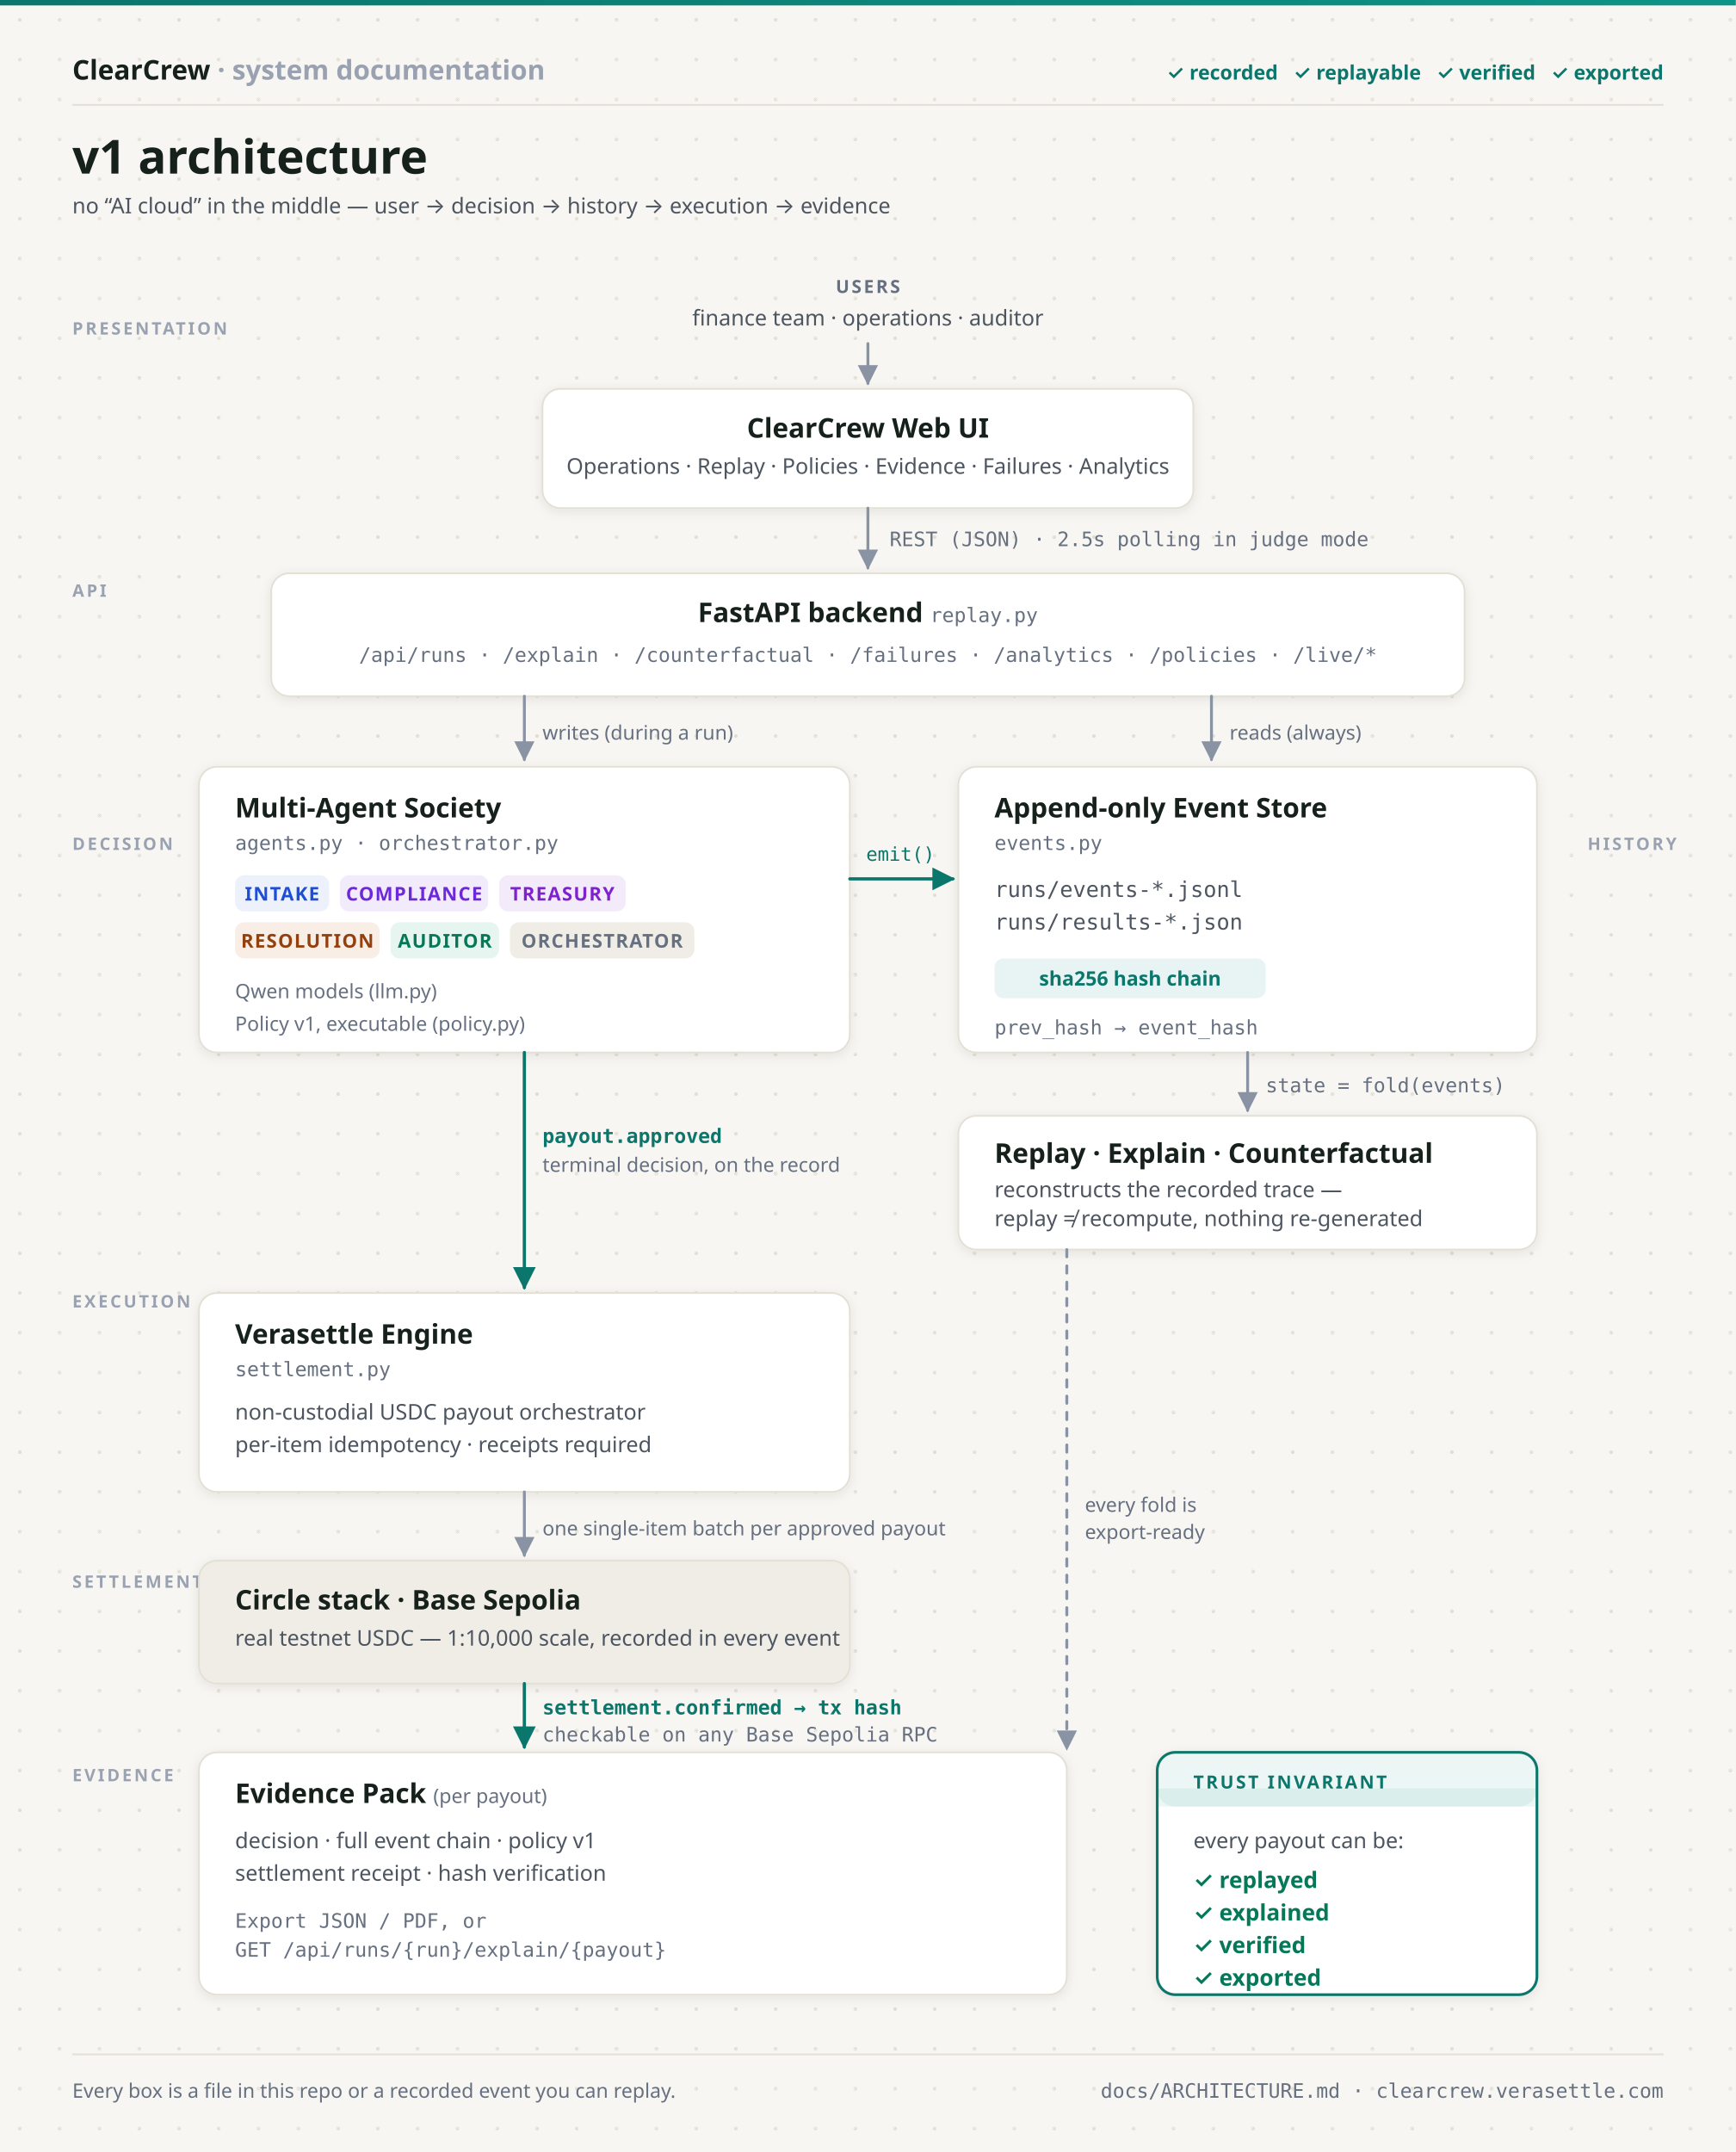
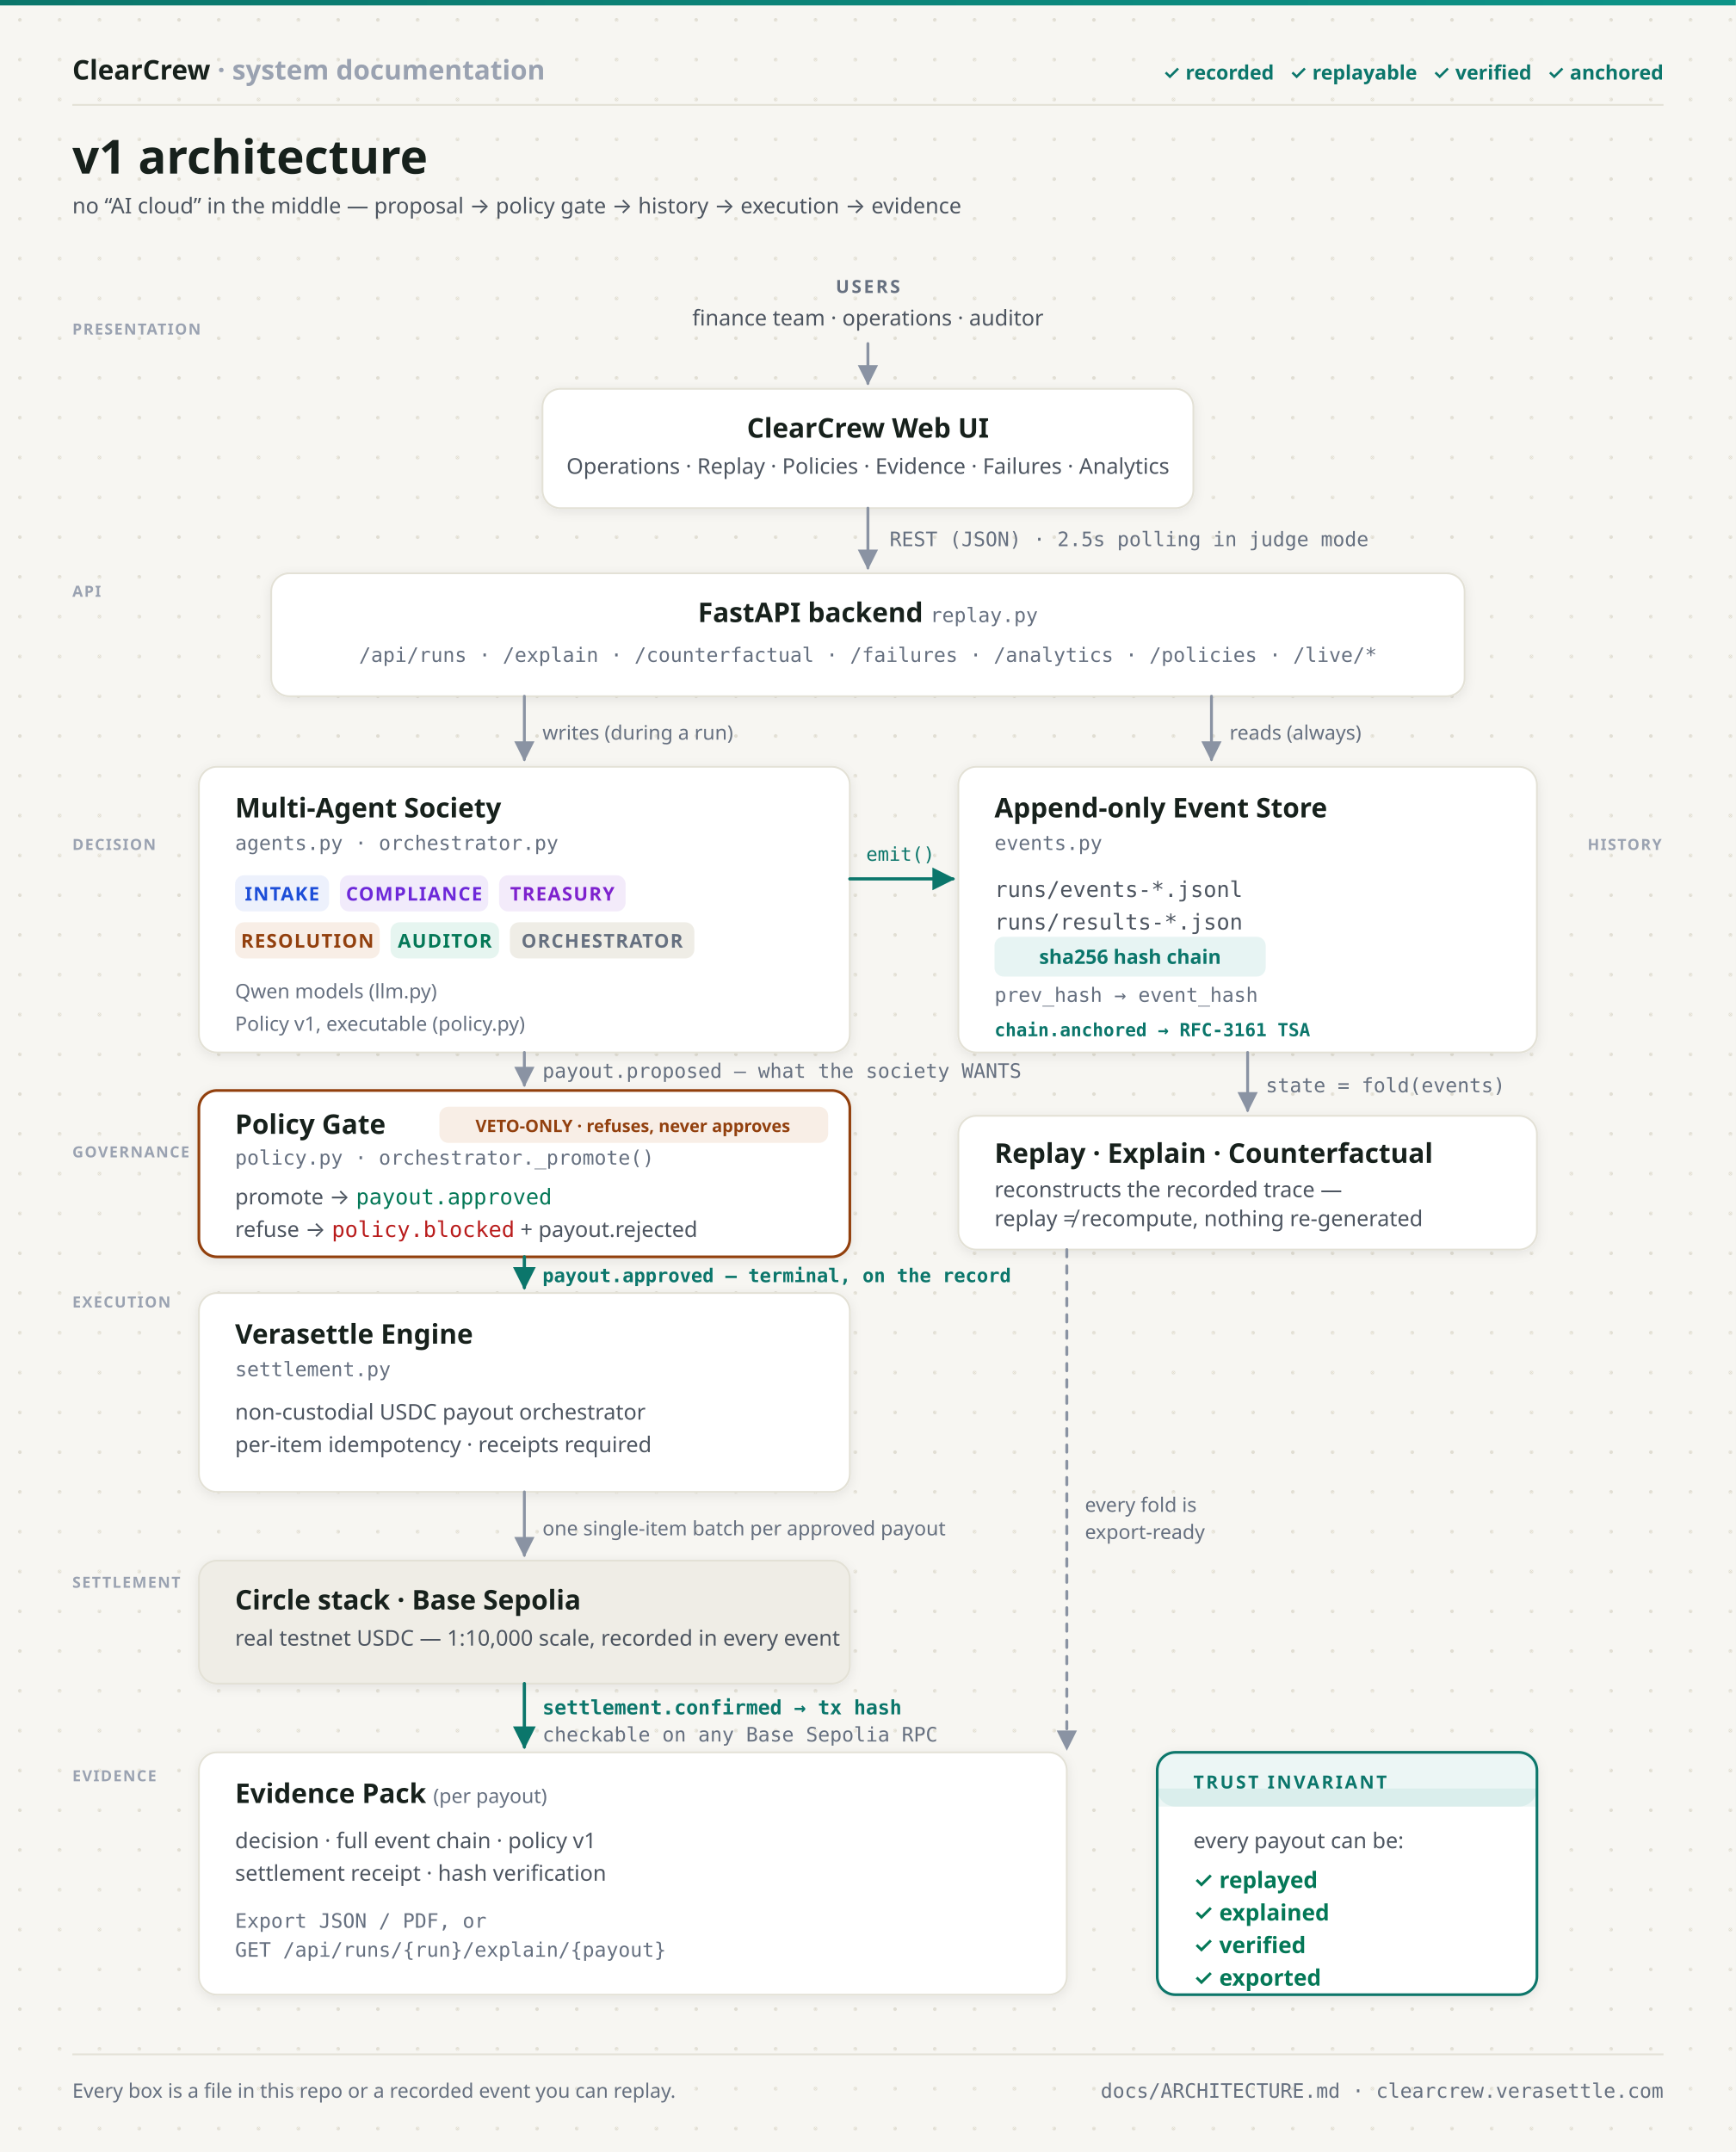
<svg xmlns="http://www.w3.org/2000/svg" viewBox="0 0 960 1190" font-family="'IBM Plex Sans','Segoe UI',-apple-system,sans-serif">
  <defs>
    <marker id="arr" viewBox="0 0 10 10" refX="9" refY="5" markerWidth="7" markerHeight="7" orient="auto-start-reverse">
      <path d="M0 0L10 5L0 10z" fill="#8a93a3" />
    </marker>
    <marker id="arrTeal" viewBox="0 0 10 10" refX="9" refY="5" markerWidth="7" markerHeight="7" orient="auto-start-reverse">
      <path d="M0 0L10 5L0 10z" fill="#0b766b" />
    </marker>
    <pattern id="dots" width="22" height="22" patternUnits="userSpaceOnUse">
      <circle cx="11" cy="11" r="1" fill="#e0ddd2" />
    </pattern>
    <filter id="ps" x="-8%" y="-8%" width="116%" height="124%">
      <feDropShadow dx="0" dy="1.5" stdDeviation="3" flood-color="#17211c" flood-opacity=".08" />
    </filter>
    <linearGradient id="tealbar" x1="0" y1="0" x2="1" y2="0">
      <stop offset="0" stop-color="#0b766b" />
      <stop offset="1" stop-color="#0d9488" />
    </linearGradient>
  </defs>
  <style>
    .panel { fill:#ffffff; stroke:#e3e1d6; filter:url(#ps); }
    .card  { fill:#efede6; stroke:#e3e1d6; }
    .t     { fill:#17211c; font-size:15px; font-weight:600; }
    .s     { fill:#4d5560; font-size:12px; }
    .d     { fill:#667080; font-size:11px; }
    .mono  { font-family:'IBM Plex Mono','SF Mono',Consolas,monospace; }
    .lbl   { fill:#667080; font-size:10px; letter-spacing:.12em; font-weight:700; }
-     .lane  { fill:#9aa2b1; font-size:9.5px; letter-spacing:.14em; font-weight:700; }
+     .lane  { fill:#9aa2b1; font-size:8.5px; letter-spacing:.08em; font-weight:700; }
    .teal  { fill:#0b766b; }
    .green { fill:#047857; }
    .flow  { stroke:#8a93a3; stroke-width:1.6; fill:none; marker-end:url(#arr); stroke-linecap:round; }
    .flowT { stroke:#0b766b; stroke-width:1.8; fill:none; marker-end:url(#arrTeal); stroke-linecap:round; }
  </style>
  <rect width="960" height="1190" fill="#f7f6f2" />
  <rect width="960" height="1190" fill="url(#dots)" />
  <rect x="0" y="0" width="960" height="3" fill="url(#tealbar)" />
  <text x="40" y="44" class="t" font-size="13">ClearCrew <tspan fill="#9aa2b1">· system documentation</tspan>
  </text>
-   <text x="920" y="44" text-anchor="end" class="teal" font-size="11" font-weight="600">✓ recorded   ✓ replayable   ✓ verified   ✓ exported</text>
+   <text x="920" y="44" text-anchor="end" class="teal" font-size="11" font-weight="600">✓ recorded   ✓ replayable   ✓ verified   ✓ anchored</text>
  <line x1="40" y1="58" x2="920" y2="58" stroke="#e3e1d6" />
  <text x="40" y="96" fill="#17211c" font-size="26" font-weight="700" letter-spacing="-.02">v1 architecture</text>
-   <text x="40" y="118" class="s">no “AI cloud” in the middle — user → decision → history → execution → evidence</text>
+   <text x="40" y="118" class="s">no “AI cloud” in the middle — proposal → policy gate → history → execution → evidence</text>
  <text x="40" y="185" class="lane">PRESENTATION</text>
  <text x="40" y="330" class="lane">API</text>
  <text x="40" y="470" class="lane">DECISION</text>
  <text x="878" y="470" class="lane">HISTORY</text>
+   <text x="40" y="640" class="lane">GOVERNANCE</text>
  <text x="40" y="723" class="lane">EXECUTION</text>
  <text x="40" y="878" class="lane">SETTLEMENT</text>
  <text x="40" y="985" class="lane">EVIDENCE</text>
  <text x="480" y="162" class="lbl" text-anchor="middle">USERS</text>
  <text x="480" y="180" class="s" text-anchor="middle">finance team · operations · auditor</text>
  <line x1="480" y1="190" x2="480" y2="212" class="flow" />
  <rect x="300" y="215" width="360" height="66" rx="10" class="panel" />
  <text x="480" y="242" class="t" text-anchor="middle">ClearCrew Web UI</text>
  <text x="480" y="262" class="s" text-anchor="middle">Operations · Replay · Policies · Evidence · Failures · Analytics</text>
  <line x1="480" y1="281" x2="480" y2="314" class="flow" />
  <text x="492" y="302" class="d mono">REST (JSON) · 2.5s polling in judge mode</text>
  <rect x="150" y="317" width="660" height="68" rx="10" class="panel" />
  <text x="480" y="344" class="t" text-anchor="middle">FastAPI backend <tspan class="d mono" font-weight="400">replay.py</tspan>
  </text>
  <text x="480" y="366" class="d mono" text-anchor="middle">/api/runs · /explain · /counterfactual · /failures · /analytics · /policies · /live/*</text>
  <line x1="290" y1="385" x2="290" y2="420" class="flow" />
  <text x="300" y="409" class="d">writes (during a run)</text>
  <line x1="670" y1="385" x2="670" y2="420" class="flow" />
  <text x="680" y="409" class="d">reads (always)</text>
  <rect x="110" y="424" width="360" height="158" rx="10" class="panel" />
  <text x="130" y="452" class="t">Multi-Agent Society</text>
  <text x="130" y="470" class="d mono">agents.py · orchestrator.py</text>
  <g font-size="10.5" font-weight="700" letter-spacing=".06em">
    <rect x="130" y="484" width="52" height="20" rx="5" fill="rgba(29,78,216,.08)" />
    <text x="156" y="498" fill="#1d4ed8" text-anchor="middle">INTAKE</text>
    <rect x="188" y="484" width="82" height="20" rx="5" fill="rgba(109,40,217,.09)" />
    <text x="229" y="498" fill="#6d28d9" text-anchor="middle">COMPLIANCE</text>
    <rect x="276" y="484" width="70" height="20" rx="5" fill="rgba(126,34,206,.09)" />
    <text x="311" y="498" fill="#7e22ce" text-anchor="middle">TREASURY</text>
    <rect x="130" y="510" width="80" height="20" rx="5" fill="rgba(180,83,9,.10)" />
    <text x="170" y="524" fill="#92400e" text-anchor="middle">RESOLUTION</text>
    <rect x="216" y="510" width="60" height="20" rx="5" fill="rgba(5,150,105,.10)" />
    <text x="246" y="524" fill="#047857" text-anchor="middle">AUDITOR</text>
    <rect x="282" y="510" width="102" height="20" rx="5" fill="#efede6" />
    <text x="333" y="524" fill="#667080" text-anchor="middle">ORCHESTRATOR</text>
  </g>
  <text x="130" y="552" class="d">Qwen models (llm.py)</text>
  <text x="130" y="570" class="d">Policy v1, executable (policy.py)</text>
  <rect x="530" y="424" width="320" height="158" rx="10" class="panel" />
  <text x="550" y="452" class="t">Append-only Event Store</text>
  <text x="550" y="470" class="d mono">events.py</text>
  <text x="550" y="496" class="s mono">runs/events-*.jsonl</text>
  <text x="550" y="514" class="s mono">runs/results-*.json</text>
-   <rect x="550" y="530" width="150" height="22" rx="5" fill="rgba(13,148,136,.10)" />
-   <text x="625" y="545" class="teal" font-size="11" font-weight="700" text-anchor="middle">sha256 hash chain</text>
-   <text x="550" y="572" class="d mono">prev_hash → event_hash</text>
+   <rect x="550" y="518" width="150" height="22" rx="5" fill="rgba(13,148,136,.10)" />
+   <text x="625" y="533" class="teal" font-size="11" font-weight="700" text-anchor="middle">sha256 hash chain</text>
+   <text x="550" y="554" class="d mono">prev_hash → event_hash</text>
+   <text x="550" y="573" class="teal mono" font-size="10" font-weight="700">chain.anchored → RFC-3161 TSA</text>
  <line x1="470" y1="486" x2="527" y2="486" class="flowT" />
  <text x="498" y="476" class="teal mono" font-size="10.5" text-anchor="middle">emit()</text>
  <line x1="690" y1="582" x2="690" y2="614" class="flow" />
  <text x="700" y="604" class="d mono">state = fold(events)</text>
  <rect x="530" y="617" width="320" height="74" rx="10" class="panel" />
  <text x="550" y="643" class="t">Replay · Explain · Counterfactual</text>
  <text x="550" y="662" class="s">reconstructs the recorded trace —</text>
  <text x="550" y="678" class="s">replay ≠ recompute, nothing re-generated</text>
-   <line x1="290" y1="582" x2="290" y2="712" class="flowT" />
-   <text x="300" y="632" class="teal mono" font-size="11" font-weight="600">payout.approved</text>
-   <text x="300" y="648" class="d">terminal decision, on the record</text>
+   <line x1="290" y1="582" x2="290" y2="600" class="flow" />
+   <text x="300" y="596" class="d mono" font-size="10.5">payout.proposed — what the society WANTS</text>
+   <rect x="110" y="603" width="360" height="92" rx="10" fill="#ffffff" stroke="#92400e" stroke-width="1.5" filter="url(#ps)" />
+   <text x="130" y="627" class="t" fill="#92400e">Policy Gate</text>
+   <text x="130" y="644" class="d mono">policy.py · orchestrator._promote()</text>
+   <rect x="243" y="612" width="215" height="20" rx="5" fill="rgba(180,83,9,.10)" />
+   <text x="350" y="626" fill="#92400e" font-size="9.5" font-weight="700" text-anchor="middle">VETO-ONLY · refuses, never approves</text>
+   <text x="130" y="666" class="s">promote → <tspan class="mono" fill="#047857">payout.approved</tspan>
+   </text>
+   <text x="130" y="684" class="s">refuse → <tspan class="mono" fill="#b91c1c">policy.blocked</tspan> + payout.rejected</text>
+   <line x1="290" y1="695" x2="290" y2="712" class="flowT" />
+   <text x="300" y="709" class="teal mono" font-size="10.5" font-weight="600">payout.approved — terminal, on the record</text>
  <rect x="110" y="715" width="360" height="110" rx="10" class="panel" />
  <text x="130" y="743" class="t">Verasettle Engine</text>
  <text x="130" y="761" class="d mono">settlement.py</text>
  <text x="130" y="785" class="s">non-custodial USDC payout orchestrator</text>
  <text x="130" y="803" class="s">per-item idempotency · receipts required</text>
  <line x1="290" y1="825" x2="290" y2="860" class="flow" />
  <text x="300" y="849" class="d">one single-item batch per approved payout</text>
  <rect x="110" y="863" width="360" height="68" rx="10" class="card" filter="url(#ps)" />
  <text x="130" y="890" class="t">Circle stack · Base Sepolia</text>
  <text x="130" y="910" class="s">real testnet USDC — 1:10,000 scale, recorded in every event</text>
  <line x1="290" y1="931" x2="290" y2="966" class="flowT" />
  <text x="300" y="948" class="teal mono" font-size="11" font-weight="600">settlement.confirmed → tx hash</text>
  <text x="300" y="963" class="d mono" font-size="10.5">checkable on any Base Sepolia RPC</text>
  <rect x="110" y="969" width="480" height="134" rx="10" class="panel" />
  <text x="130" y="997" class="t">Evidence Pack <tspan class="d" font-weight="400">(per payout)</tspan>
  </text>
  <text x="130" y="1022" class="s">decision · full event chain · policy v1</text>
  <text x="130" y="1040" class="s">settlement receipt · hash verification</text>
  <text x="130" y="1066" class="d mono">Export JSON / PDF, or</text>
  <text x="130" y="1082" class="d mono">GET /api/runs/{run}/explain/{payout}</text>
  <rect x="640" y="969" width="210" height="134" rx="10" fill="#ffffff" stroke="#0b766b" stroke-width="1.5" filter="url(#ps)" />
  <rect x="640" y="969" width="210" height="30" rx="10" fill="rgba(13,148,136,.08)" />
  <rect x="640" y="989" width="210" height="10" fill="rgba(13,148,136,.08)" />
  <text x="660" y="989" class="lbl teal">TRUST INVARIANT</text>
  <text x="660" y="1022" class="s">every payout can be:</text>
  <text x="660" y="1044" class="green" font-size="12.5" font-weight="600">✓ replayed</text>
  <text x="660" y="1062" class="green" font-size="12.5" font-weight="600">✓ explained</text>
  <text x="660" y="1080" class="green" font-size="12.5" font-weight="600">✓ verified</text>
  <text x="660" y="1098" class="green" font-size="12.5" font-weight="600">✓ exported</text>
  <line x1="590" y1="691" x2="590" y2="967" class="flow" stroke-dasharray="4 5" />
  <text x="600" y="836" class="d">every fold is</text>
  <text x="600" y="851" class="d">export-ready</text>
  <line x1="40" y1="1136" x2="920" y2="1136" stroke="#e3e1d6" />
  <text x="40" y="1160" class="d">Every box is a file in this repo or a recorded event you can replay.</text>
  <text x="920" y="1160" text-anchor="end" class="d mono">docs/ARCHITECTURE.md · clearcrew.verasettle.com</text>
</svg>
